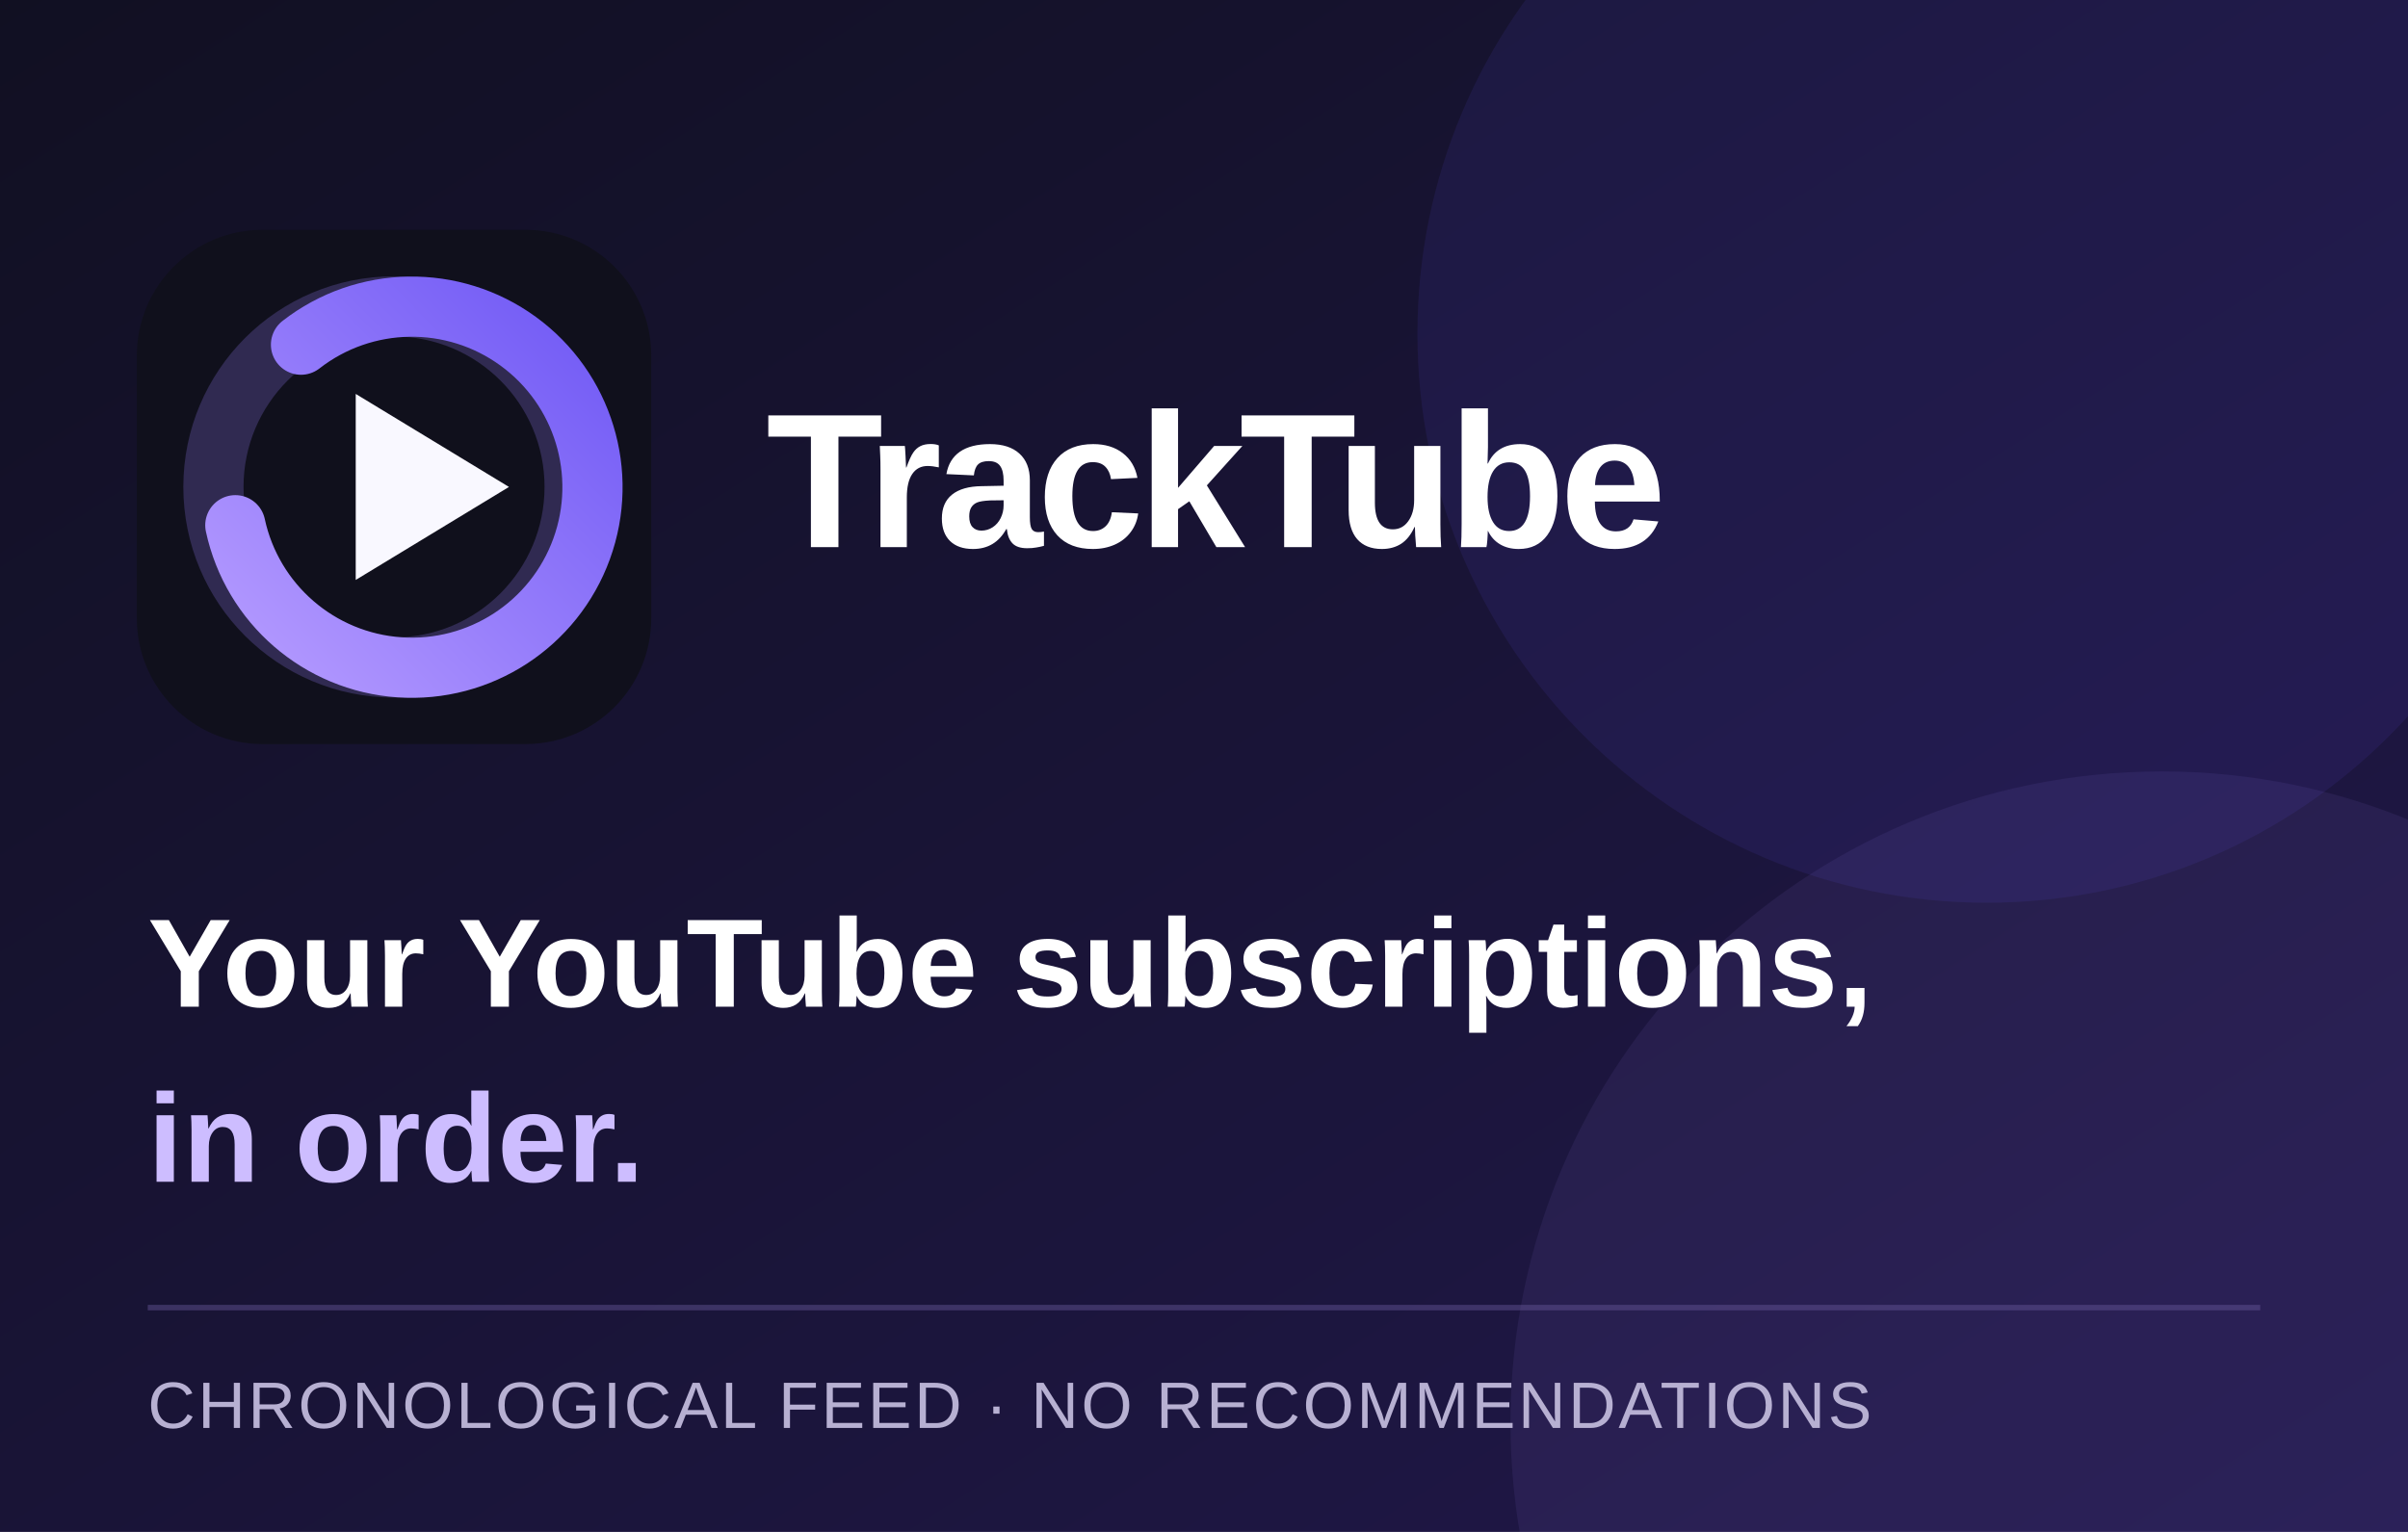
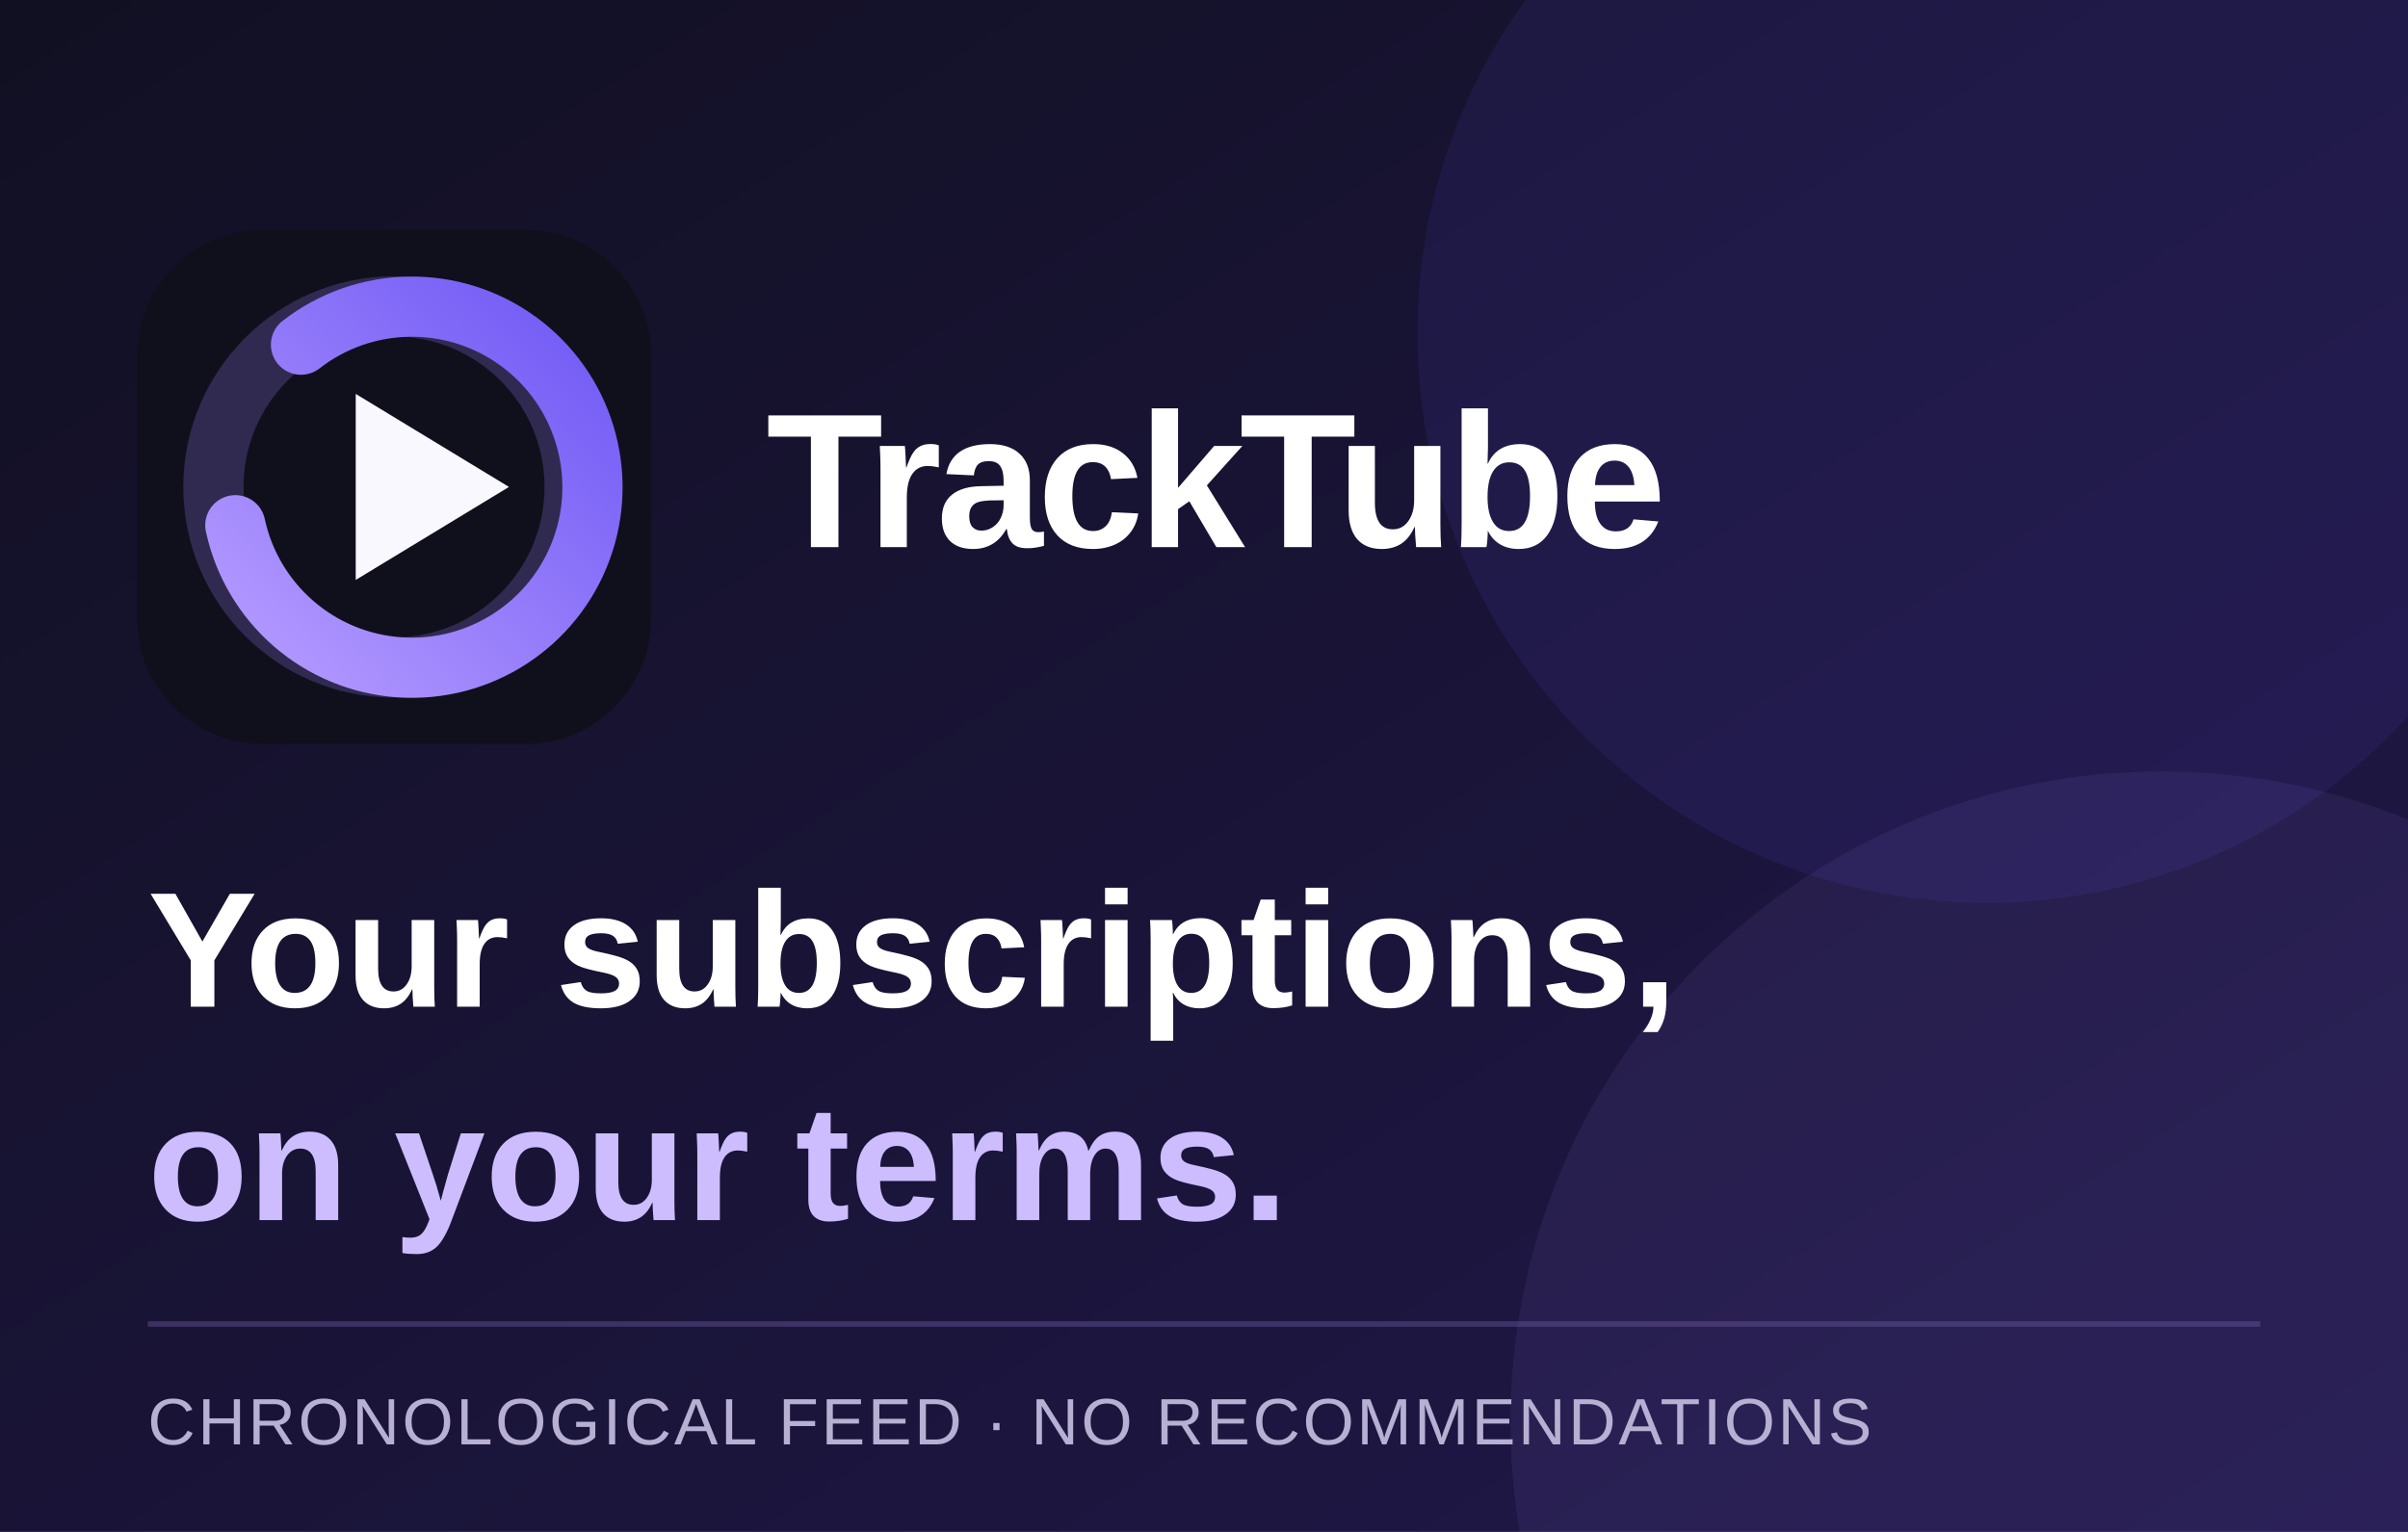
<svg xmlns="http://www.w3.org/2000/svg" width="440" height="280" viewBox="0 0 440 280">
  <defs>
    <linearGradient id="bg" x1="0" y1="0" x2="1" y2="1">
      <stop offset="0" stop-color="#111022" />
      <stop offset="1" stop-color="#21184b" />
    </linearGradient>
    <linearGradient id="ring" x1="0" y1="1" x2="1" y2="0">
      <stop offset="0" stop-color="#b59bff" />
      <stop offset="1" stop-color="#7059f5" />
    </linearGradient>
  </defs>
  <rect width="440" height="280" fill="url(#bg)" />
  <circle cx="363" cy="61" r="104" fill="#5944d6" opacity=".12" />
  <circle cx="395" cy="260" r="119" fill="#a489ff" opacity=".08" />
  <rect x="25" y="42" width="94" height="94" rx="23" fill="#10101c" />
  <circle cx="72" cy="89" r="33" fill="none" stroke="#302a51" stroke-width="11" />
  <path d="M43 96a33 33 0 1 0 12-33" fill="none" stroke="url(#ring)" stroke-width="11" stroke-linecap="round" />
  <path d="M65 72v34l28-17z" fill="#f9f8ff" />
  <text x="140" y="100" fill="#fff" font-family="Arial, Helvetica, sans-serif" font-size="35" font-weight="700" letter-spacing="-1">TrackTube</text>
-   <text x="27" y="184" fill="#fff" font-family="Arial, Helvetica, sans-serif" font-size="23" font-weight="600">Your YouTube subscriptions,</text>
-   <text x="27" y="216" fill="#cdbdff" font-family="Arial, Helvetica, sans-serif" font-size="23" font-weight="600">in order.</text>
-   <path d="M27 239h386" stroke="#675799" opacity=".45" />
-   <text x="27" y="261" fill="#b7b0d2" font-family="Arial, Helvetica, sans-serif" font-size="12" letter-spacing=".5">CHRONOLOGICAL FEED  ·  NO RECOMMENDATIONS</text>
+   <text x="27" y="184" fill="#fff" font-family="Arial, Helvetica, sans-serif" font-size="30" font-weight="700">Your subscriptions,</text>
+   <text x="27" y="223" fill="#cdbdff" font-family="Arial, Helvetica, sans-serif" font-size="30" font-weight="700">on your terms.</text>
+   <path d="M27 242h386" stroke="#675799" opacity=".45" />
+   <text x="27" y="264" fill="#b7b0d2" font-family="Arial, Helvetica, sans-serif" font-size="12" letter-spacing=".5">CHRONOLOGICAL FEED  ·  NO RECOMMENDATIONS</text>
</svg>
